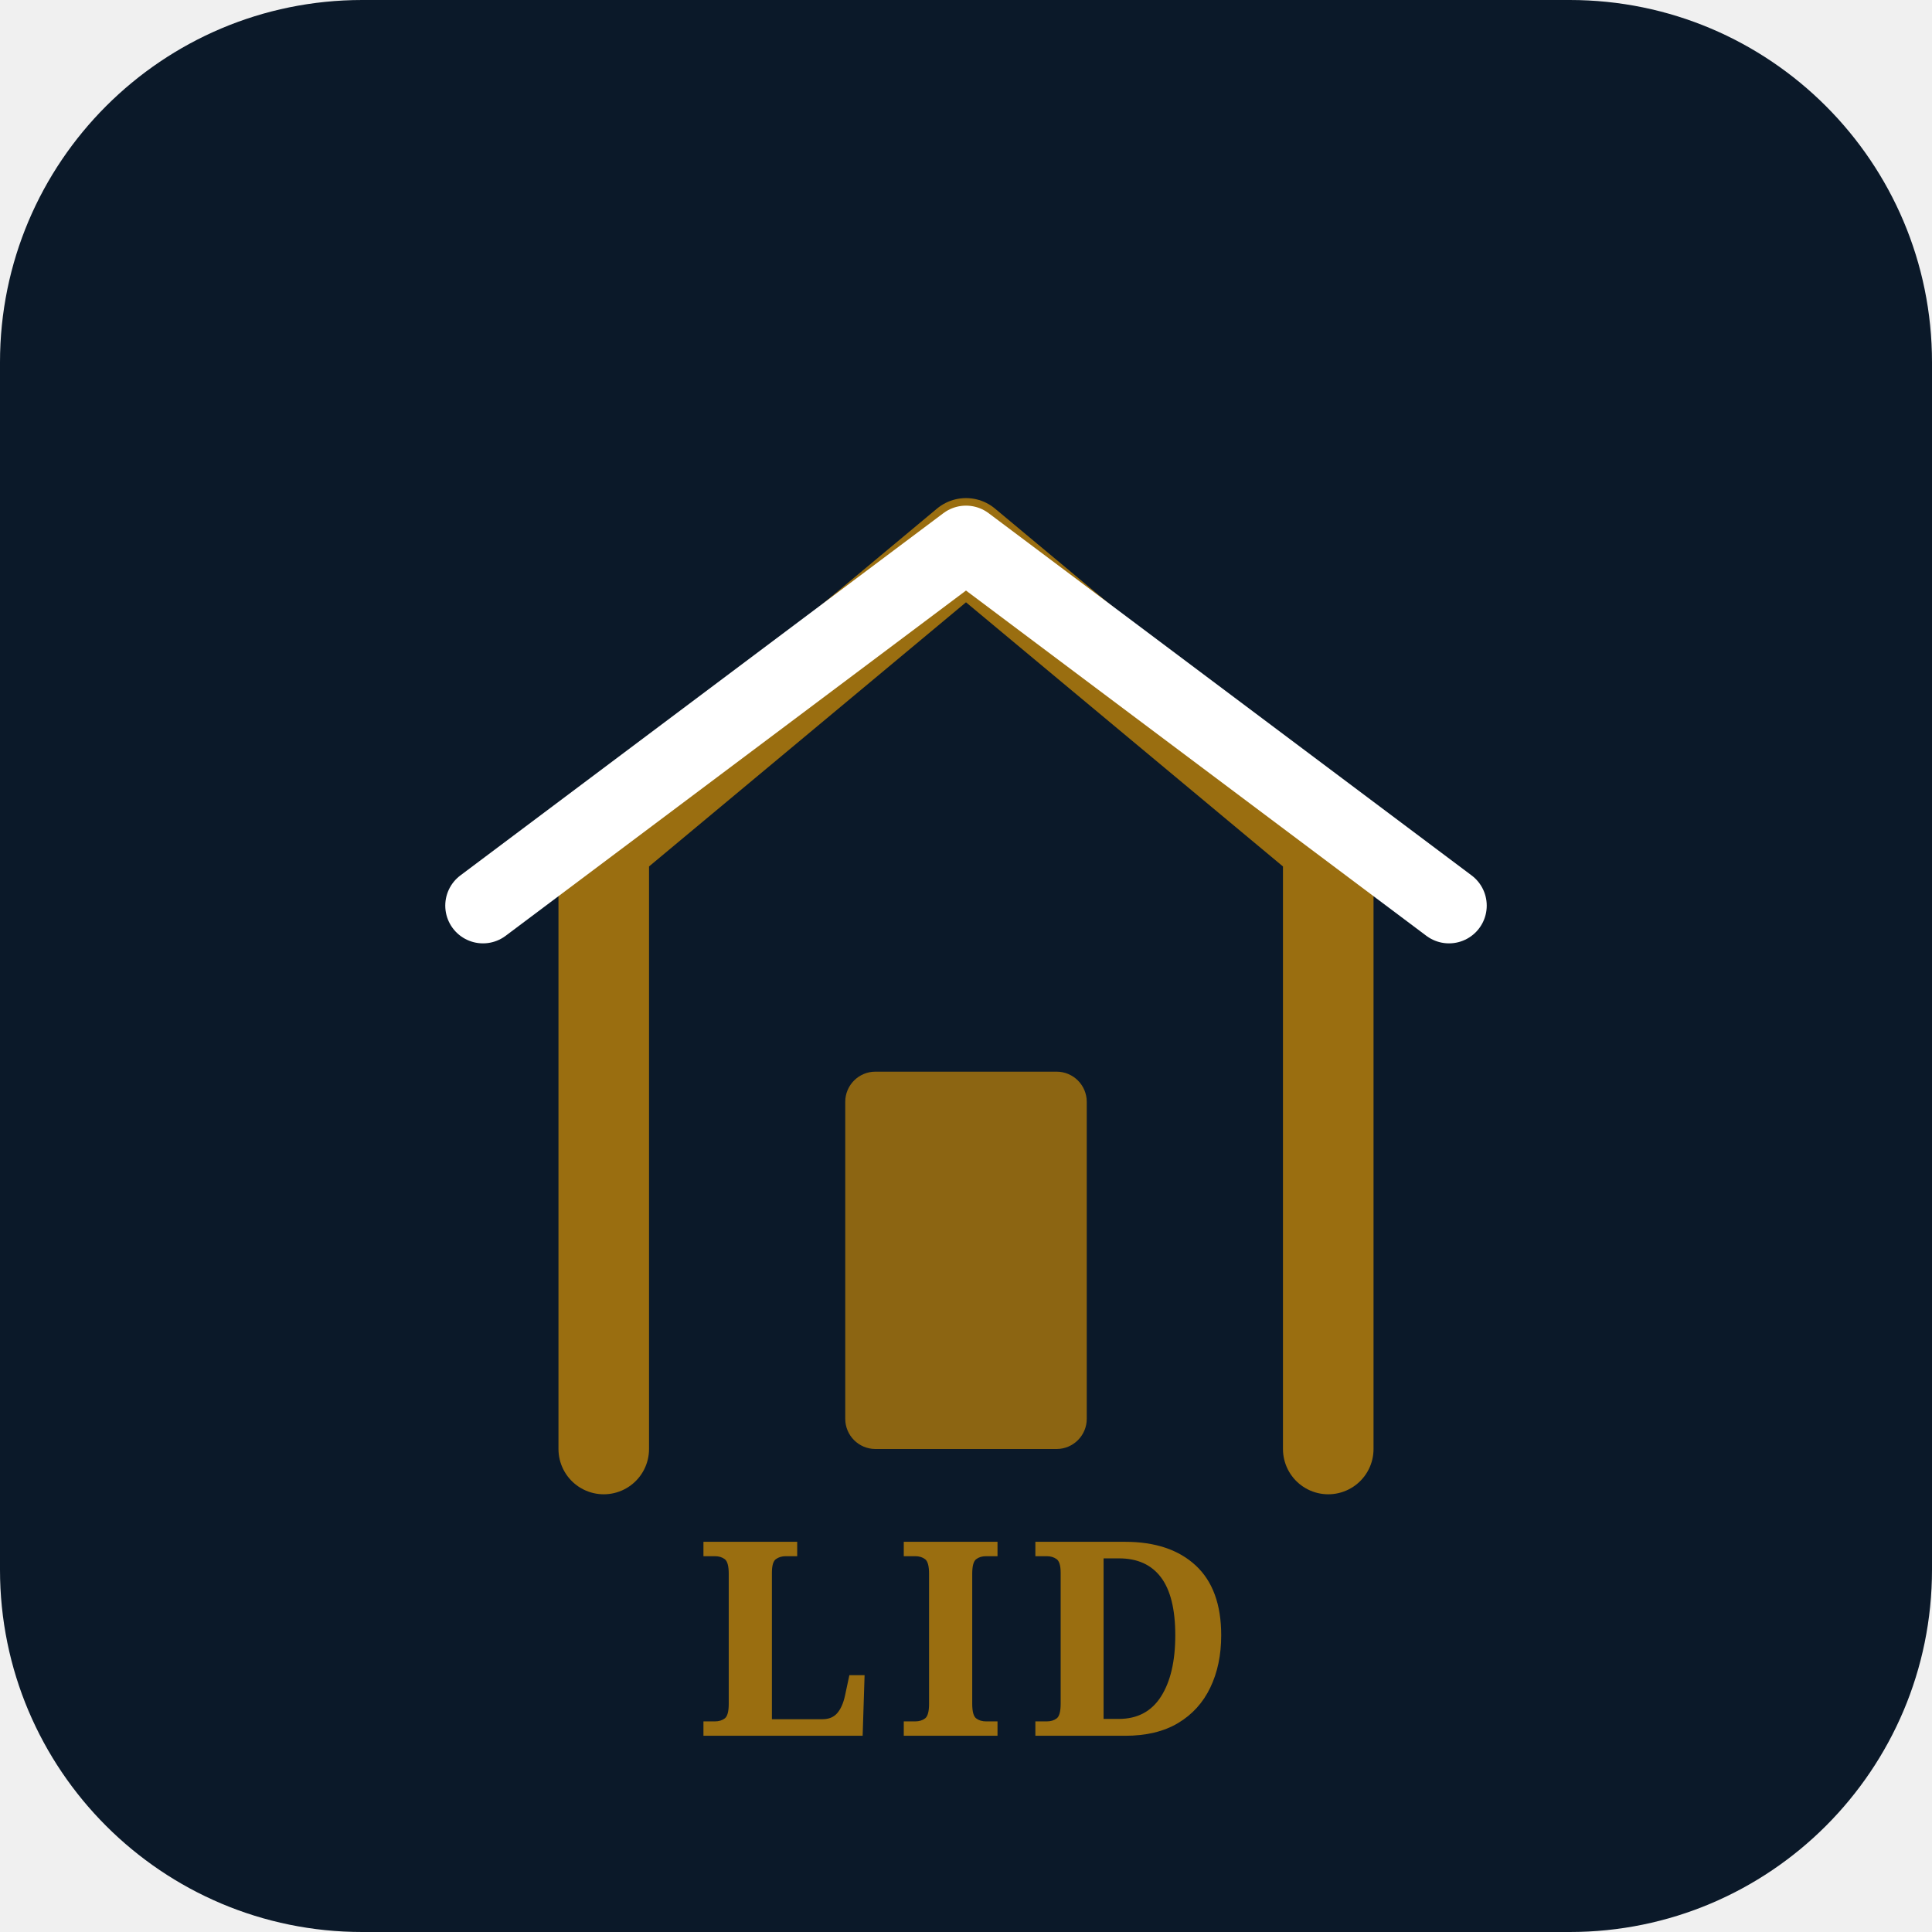
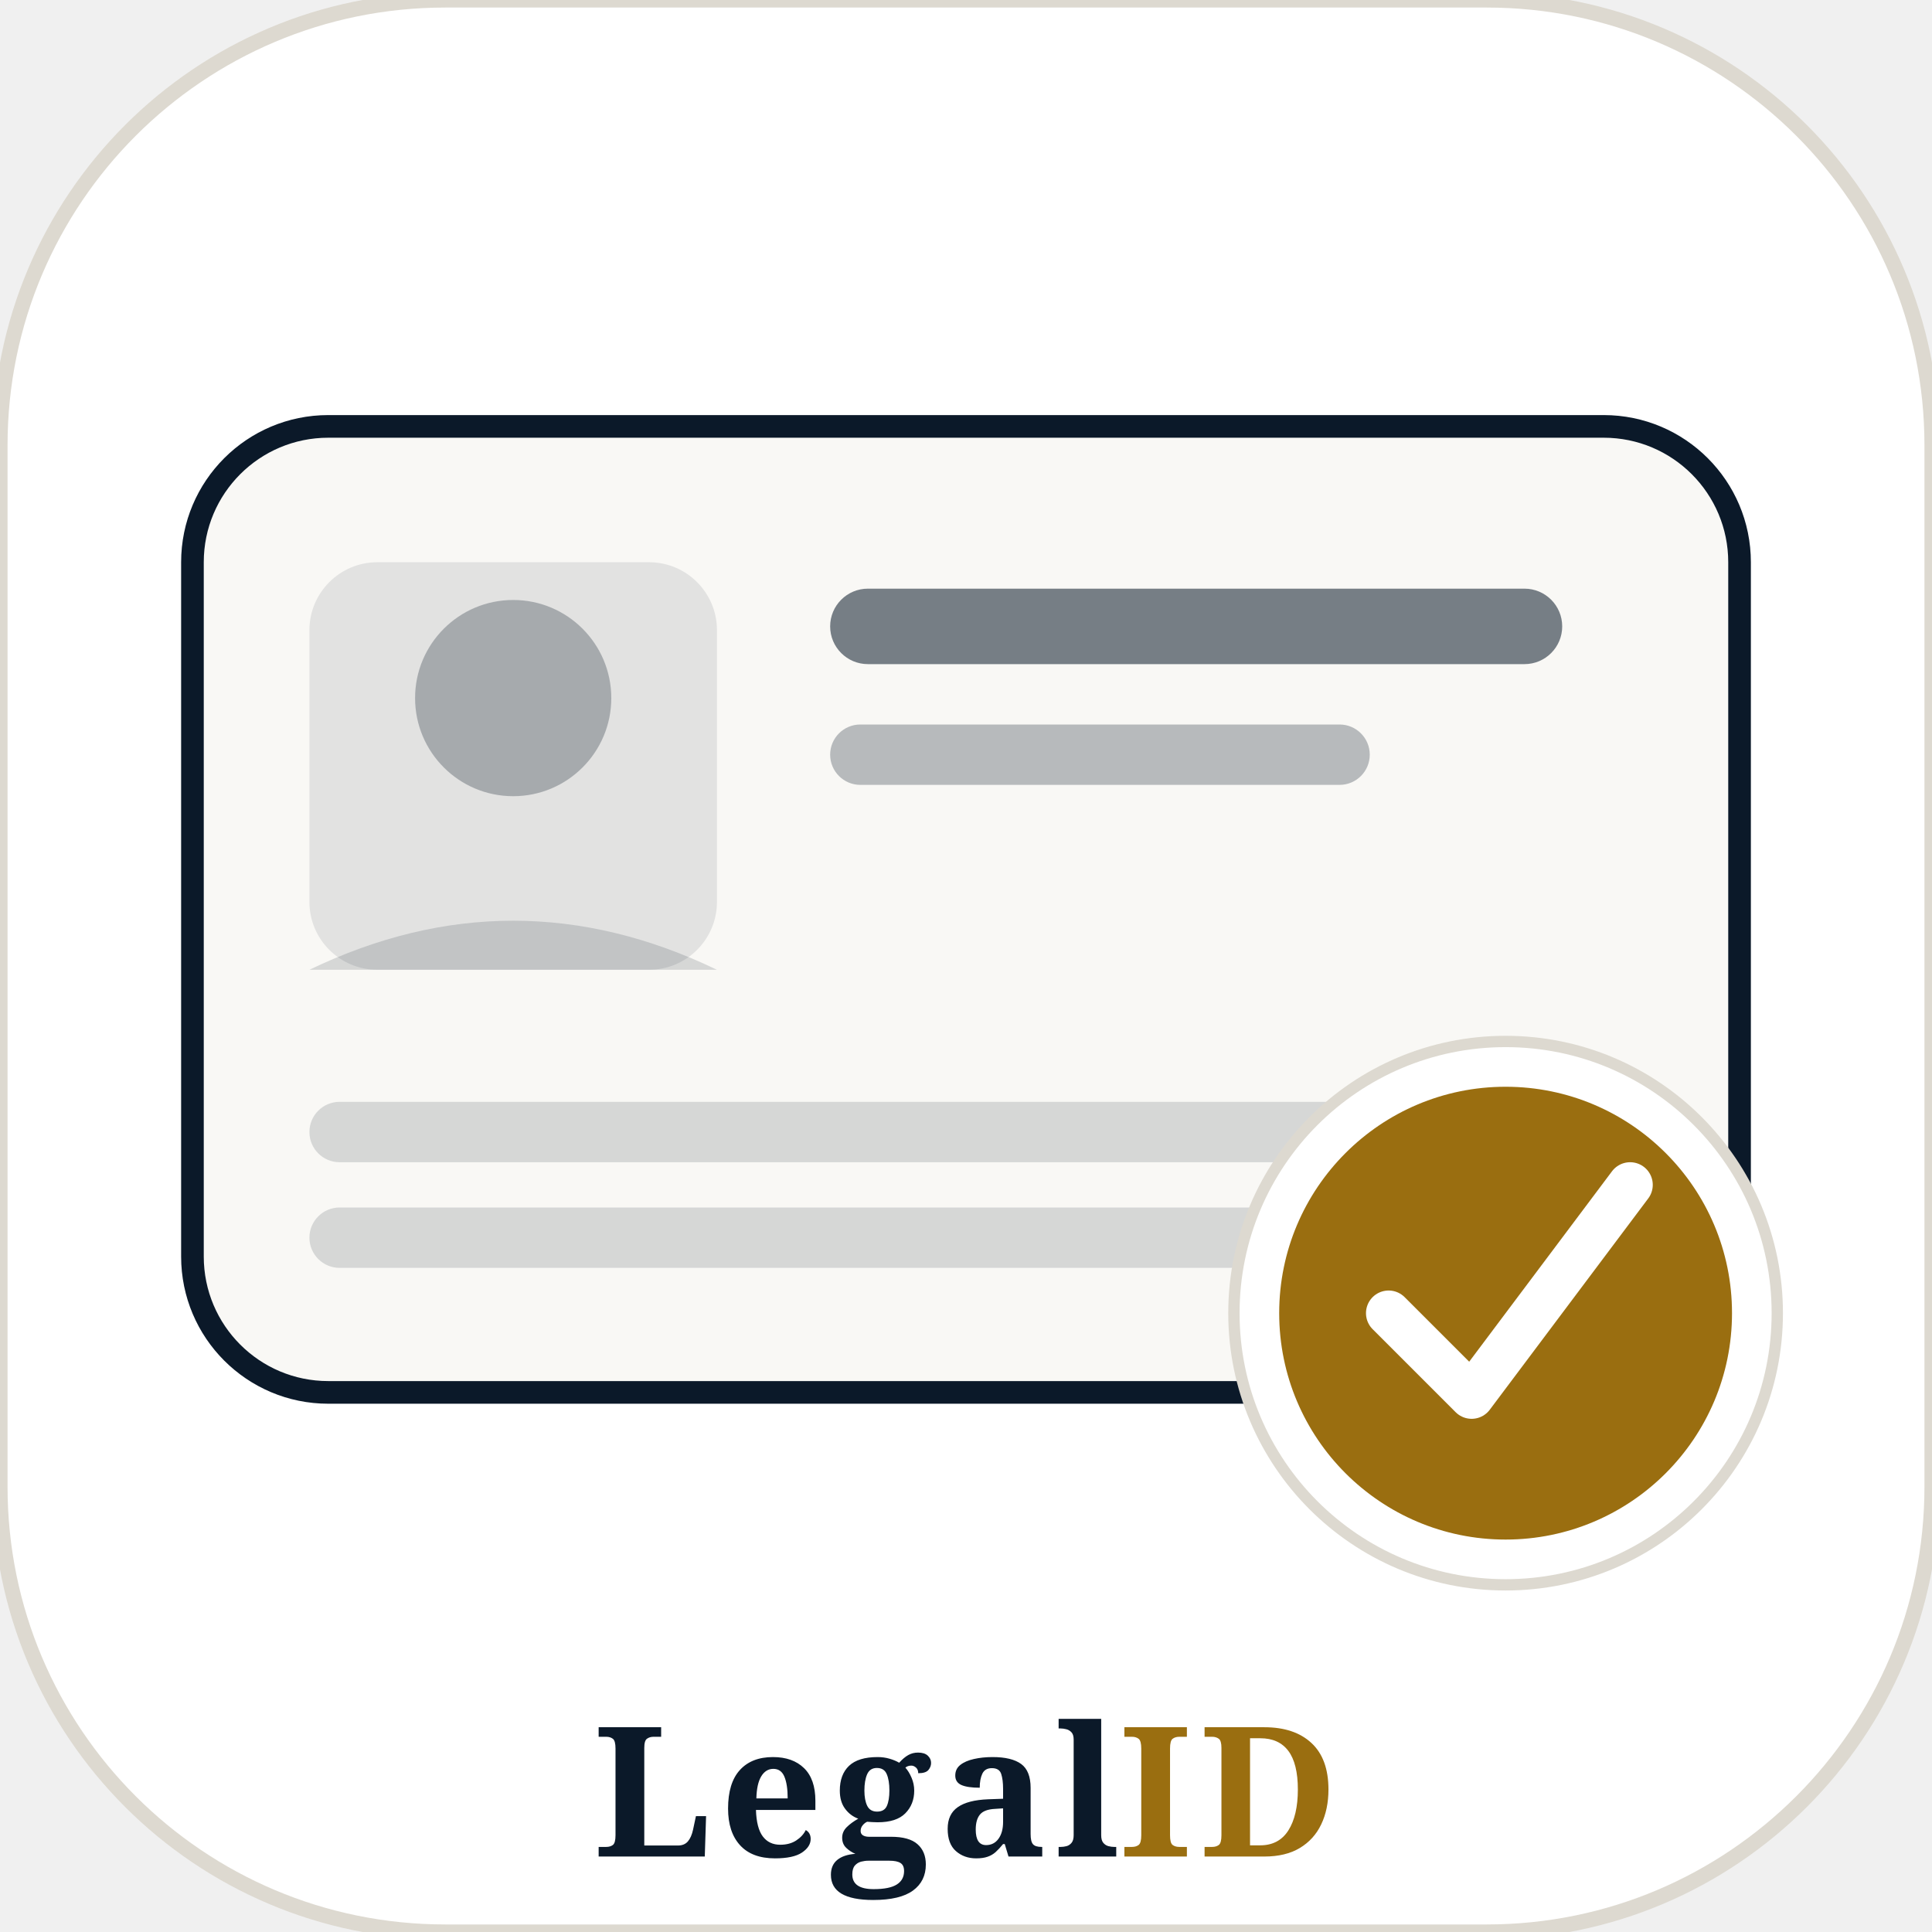
<svg xmlns="http://www.w3.org/2000/svg" viewBox="0 0 512 512">
-   <rect width="512" height="512" rx="96" fill="#0b1929" />
-   <path d="M160 384V224l96-80 96 80v160" stroke="#9a6e10" stroke-width="24" stroke-linecap="round" stroke-linejoin="round" fill="none" />
-   <rect x="224" y="284" width="64" height="100" rx="8" fill="#9a6e10" opacity=".9" />
-   <path d="M128 240 256 144 384 240" stroke="#fff" stroke-width="20" stroke-linecap="round" stroke-linejoin="round" fill="none" />
-   <text x="256" y="460" font-family="Georgia, serif" font-size="72" font-weight="700" fill="#9a6e10" text-anchor="middle" letter-spacing="6">LID</text>
+   <rect width="512" height="512" rx="118" fill="#ffffff" stroke="#ddd9d0" stroke-width="4" />
+   <rect x="51" y="113" width="410" height="256" rx="36" fill="#f9f8f5" stroke="#0b1929" stroke-width="6" />
+   <rect x="82" y="149" width="108" height="108" rx="18" fill="#0b1929" opacity="0.10" />
+   <circle cx="136" cy="185" r="26" fill="#0b1929" opacity="0.28" />
+   <path d="M82 257 Q136 231 190 257" fill="#0b1929" opacity="0.15" />
+   <rect x="220" y="156" width="194" height="20" rx="10" fill="#0b1929" opacity="0.55" />
+   <rect x="220" y="192" width="143" height="16" rx="8" fill="#0b1929" opacity="0.28" />
+   <rect x="82" y="292" width="348" height="16" rx="8" fill="#0b1929" opacity="0.15" />
+   <rect x="82" y="320" width="266" height="16" rx="8" fill="#0b1929" opacity="0.15" />
+   <circle cx="399" cy="348" r="72" fill="#ffffff" stroke="#ddd9d0" stroke-width="3" />
+   <circle cx="399" cy="348" r="60" fill="#9a6e10" />
+   <path d="M368 348 L390 370 L432 314" fill="none" stroke="#ffffff" stroke-width="12" stroke-linecap="round" stroke-linejoin="round" />
+   <text x="256" y="492" text-anchor="middle" fill="#0b1929" font-size="48" font-family="Georgia,serif" font-weight="700" letter-spacing="2">Legal<tspan fill="#9a6e10">ID</tspan>
+   </text>
</svg>
